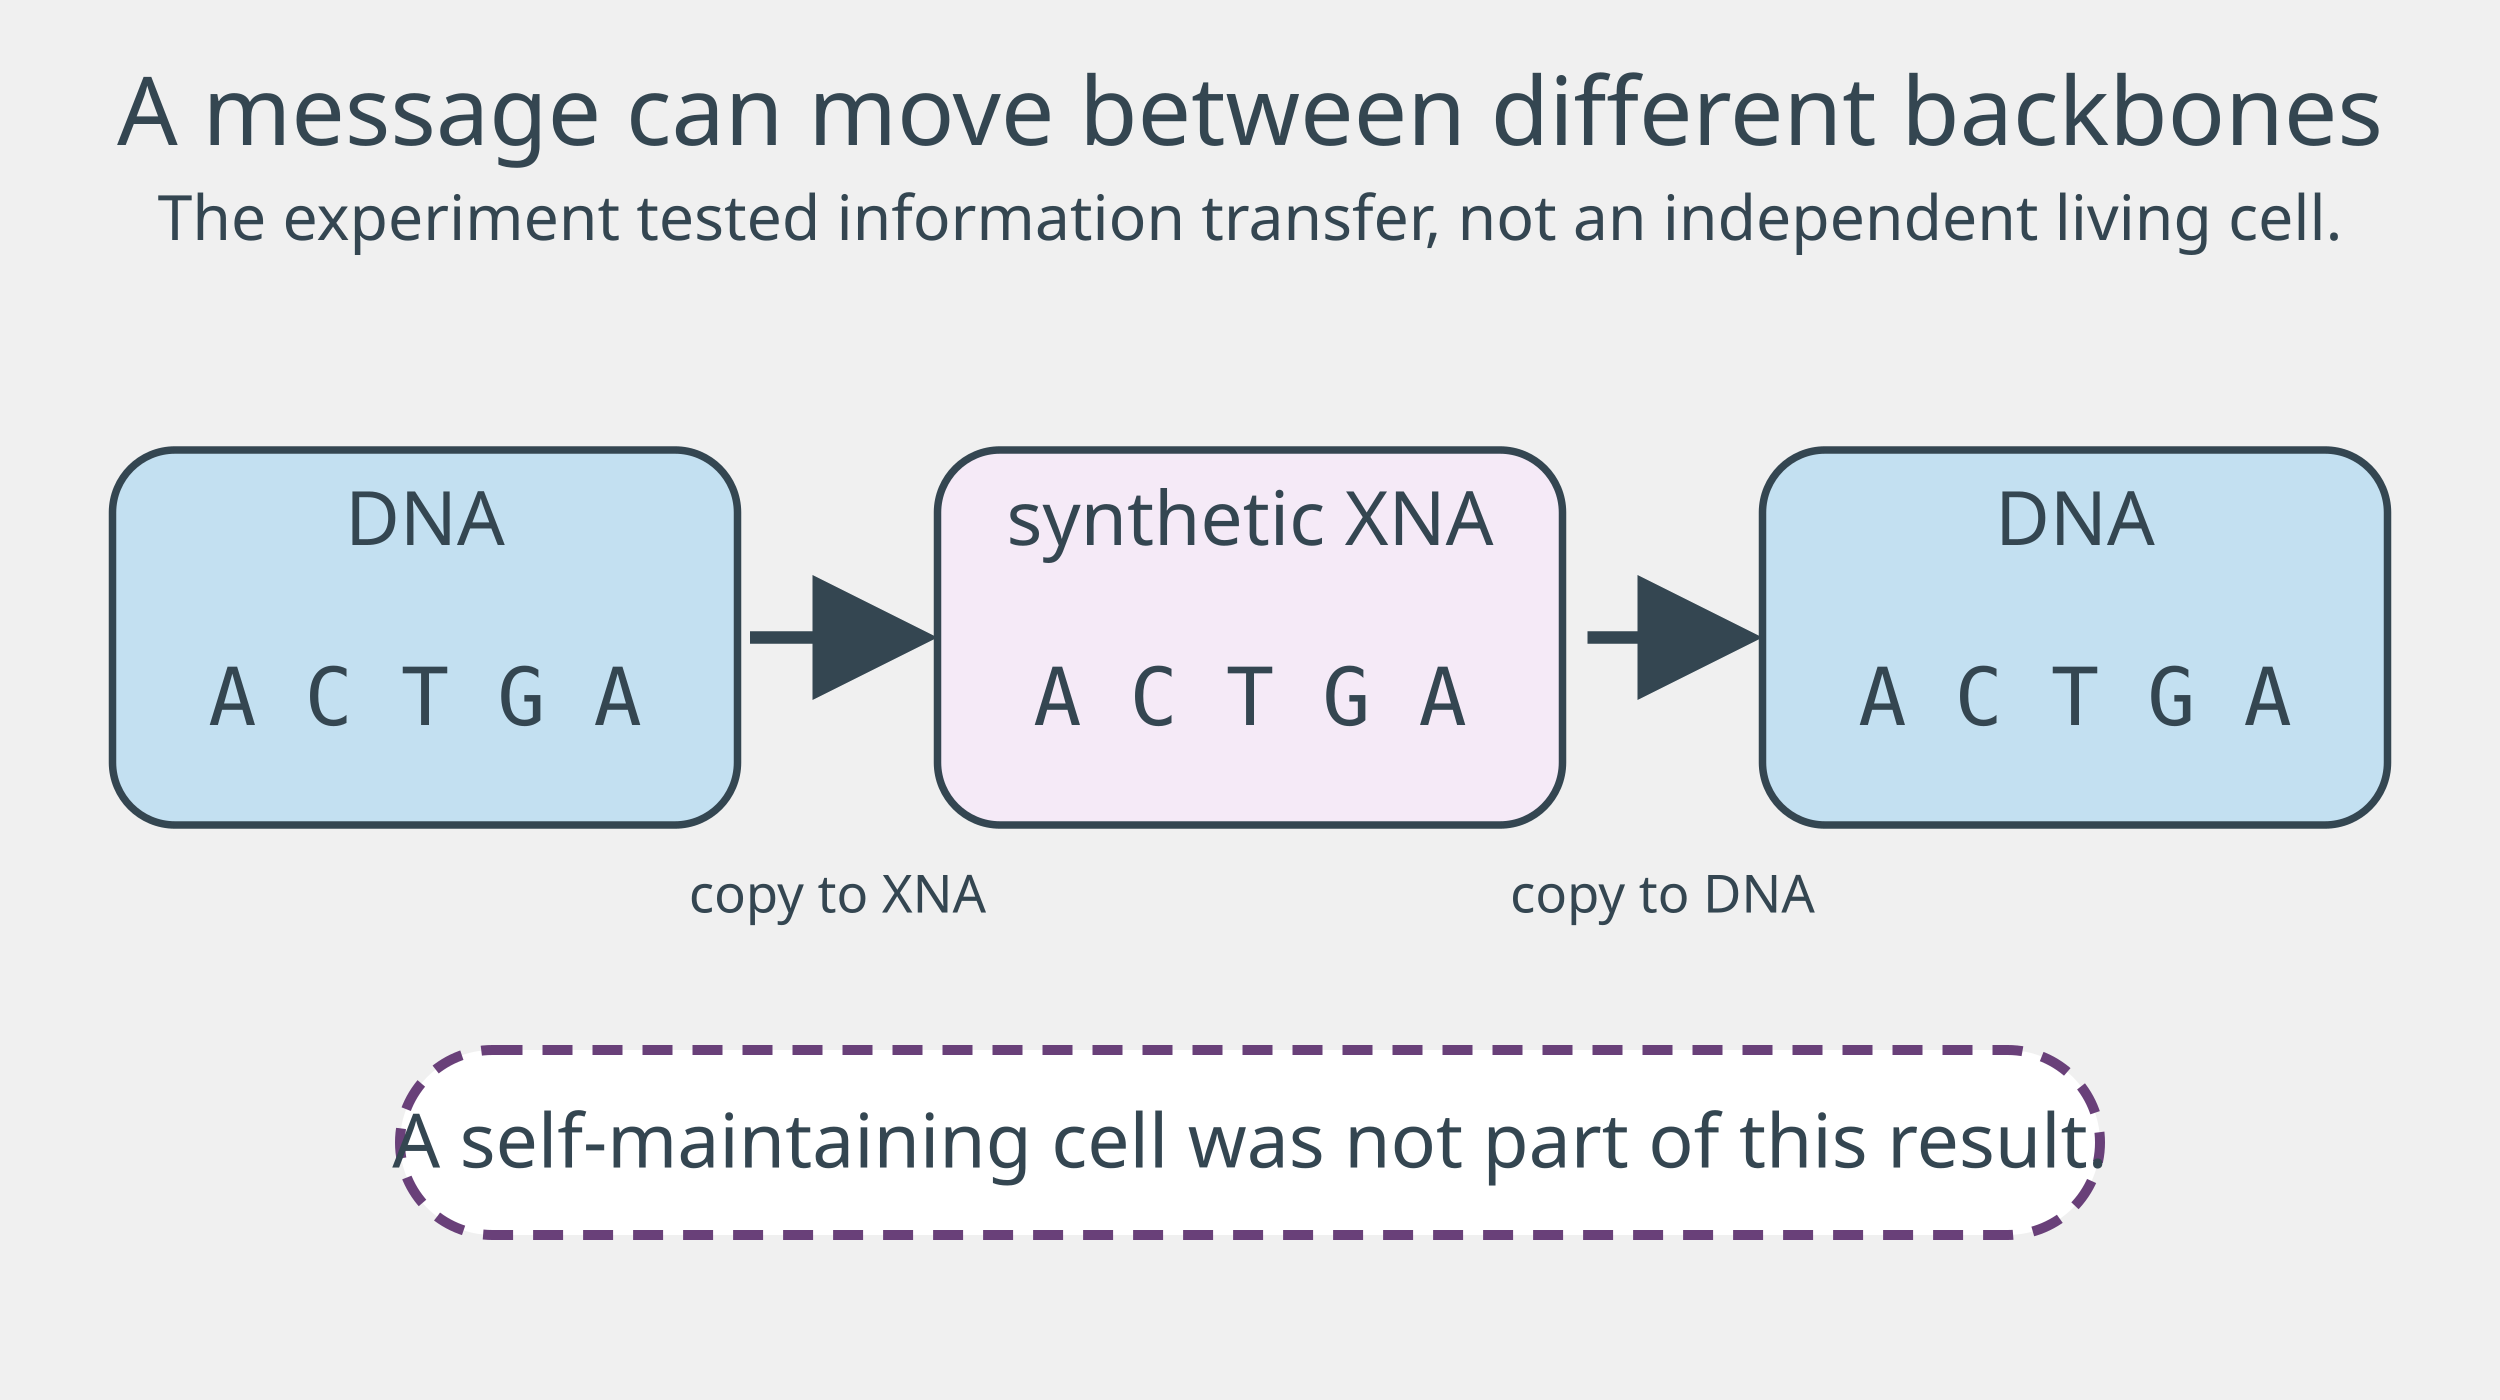
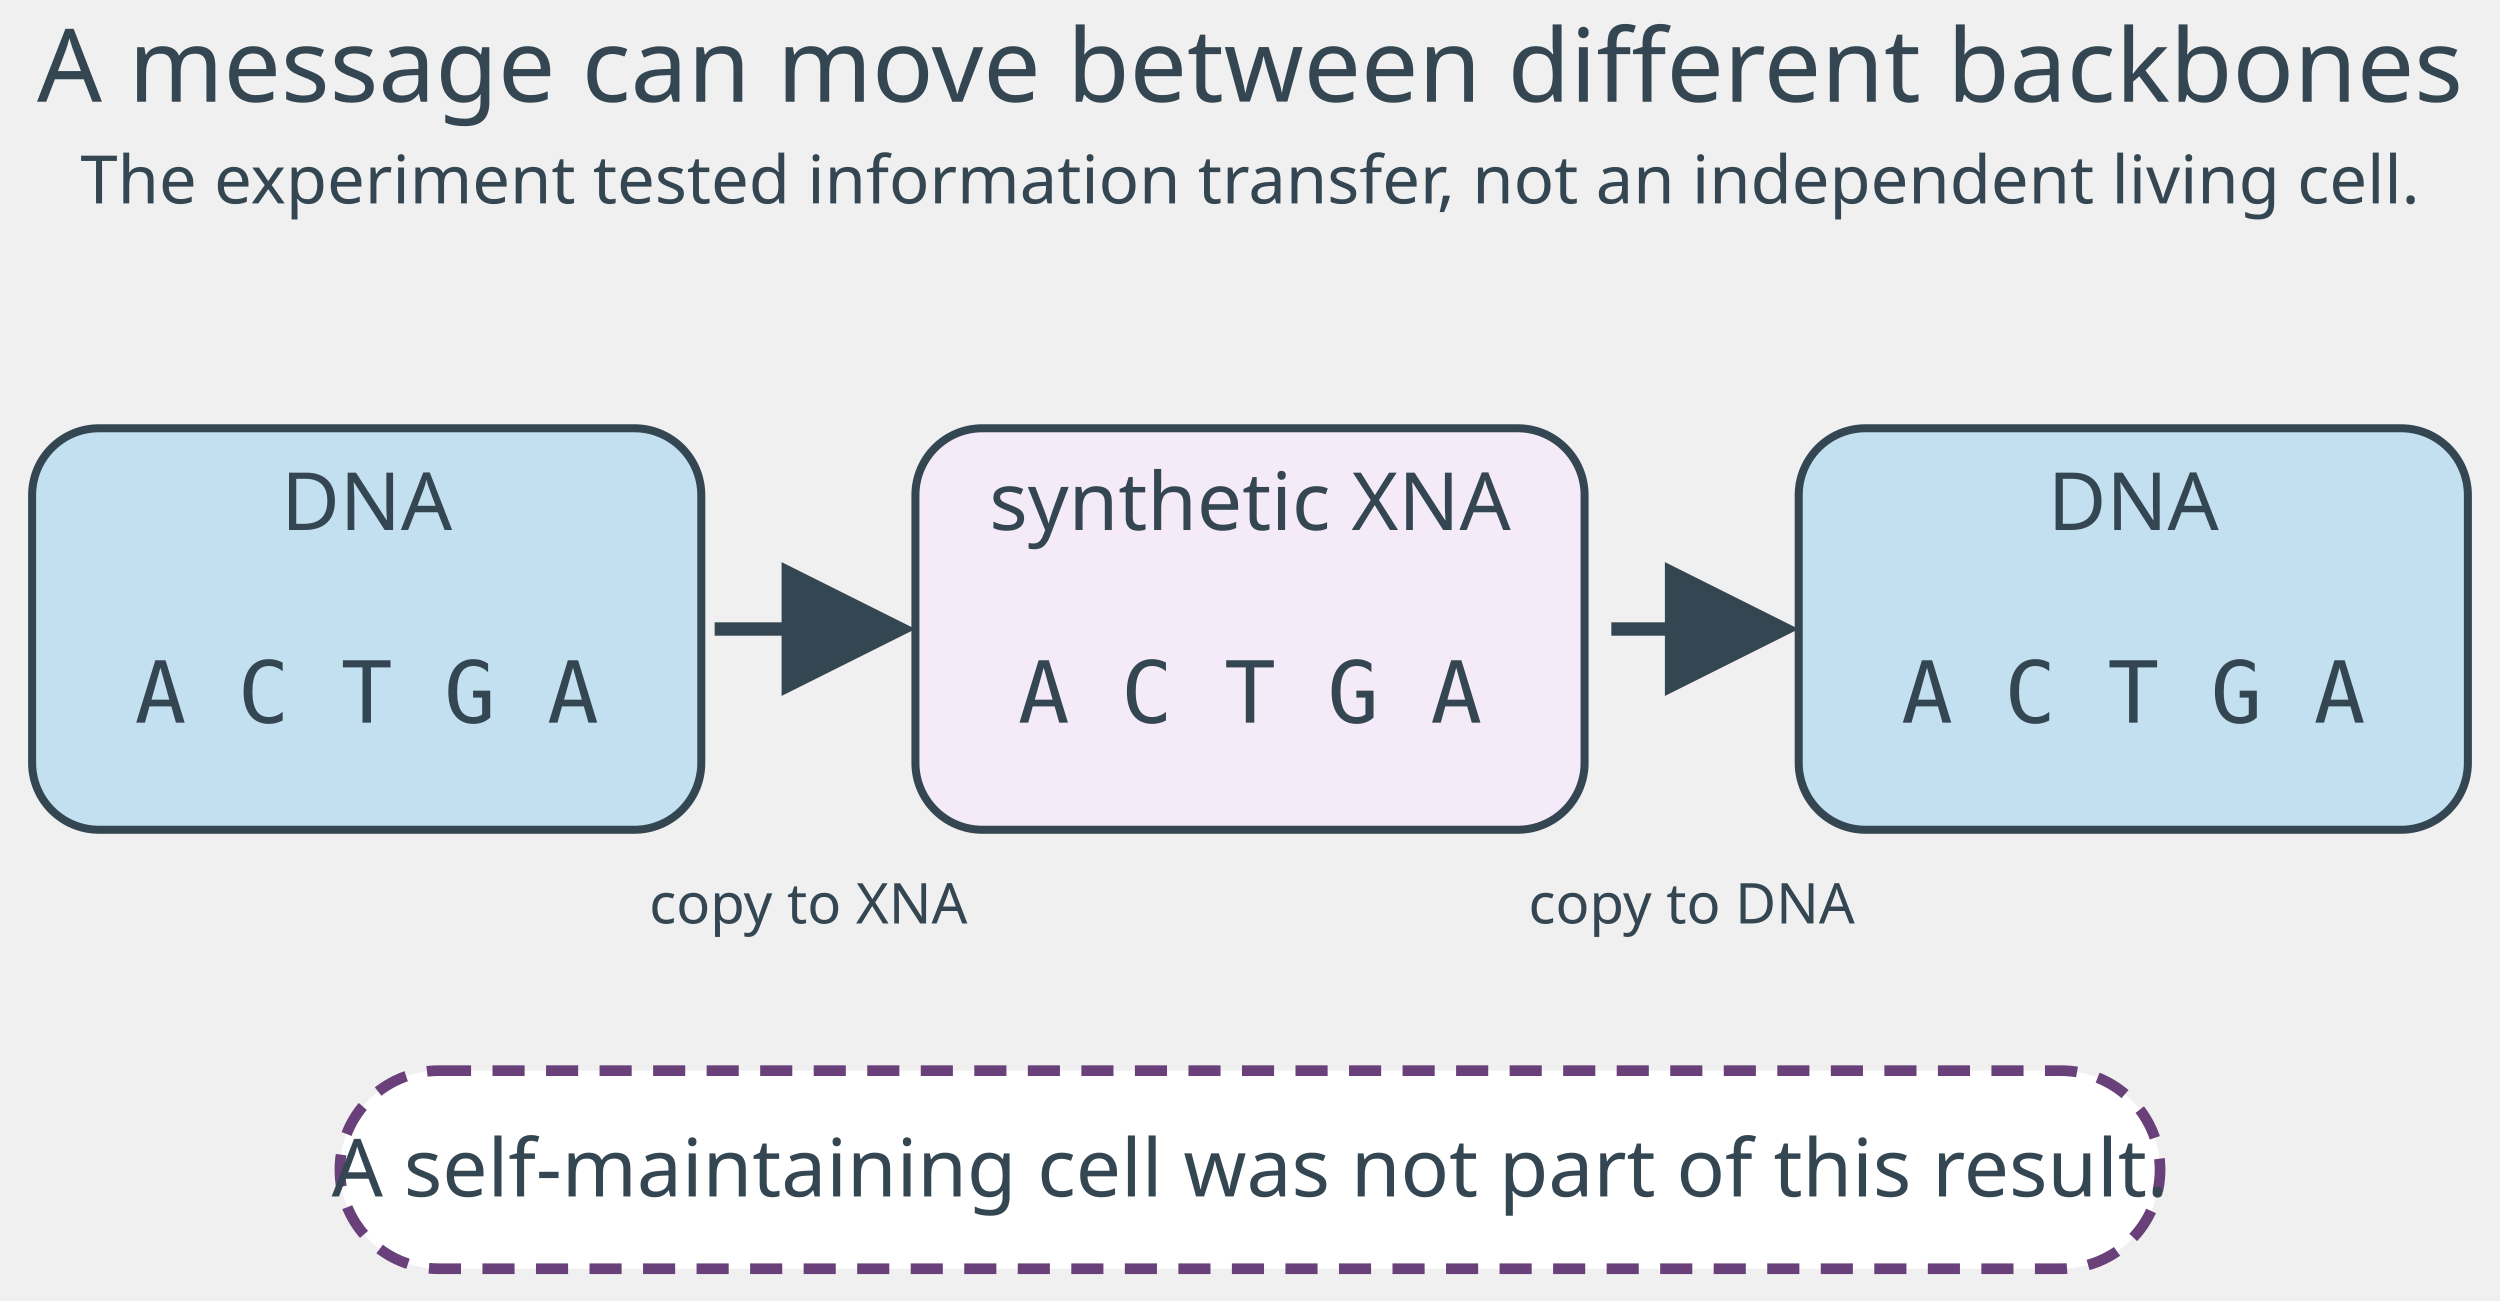
- <svg xmlns="http://www.w3.org/2000/svg" width="1000" height="560" viewBox="0 0 1000 560" role="img" aria-labelledby="title desc">
+ <svg xmlns="http://www.w3.org/2000/svg" width="934" height="486" viewBox="33 20 934 486" role="img" aria-labelledby="title desc">
  <defs>
    <marker id="arrow" markerWidth="10" markerHeight="10" refX="8" refY="5" orient="auto">
      <path d="M0 0L10 5 0 10z" fill="#344651" />
    </marker>
  </defs>
  <g font-family="Atkinson Hyperlegible Next, sans-serif" fill="#344651" text-anchor="middle">
    <text x="500" y="58" font-size="38">A message can move between different backbones</text>
    <text x="500" y="96" font-size="25">The experiment tested information transfer, not an independent living cell.</text>
  </g>
  <g fill="#C3E0F1" stroke="#344651" stroke-width="3">
    <rect x="45" y="180" width="250" height="150" rx="25" />
    <rect x="705" y="180" width="250" height="150" rx="25" />
  </g>
  <rect x="375" y="180" width="250" height="150" rx="25" fill="#F5EAF7" stroke="#344651" stroke-width="3" />
  <g stroke="#344651" stroke-width="5" marker-end="url(#arrow)">
    <path d="M300 255h65" />
    <path d="M635 255h60" />
  </g>
  <g font-family="Atkinson Hyperlegible Next, sans-serif" fill="#344651" text-anchor="middle">
    <text x="170" y="218" font-size="30">DNA</text>
    <text x="500" y="218" font-size="30">synthetic XNA</text>
    <text x="830" y="218" font-size="30">DNA</text>
    <text x="335" y="365" font-size="21">copy to XNA</text>
    <text x="665" y="365" font-size="21">copy to DNA</text>
  </g>
  <g font-family="Atkinson Hyperlegible Mono, monospace" font-size="32" text-anchor="middle" fill="#344651">
    <text x="170" y="290">A C T G A</text>
    <text x="500" y="290">A C T G A</text>
    <text x="830" y="290">A C T G A</text>
  </g>
  <g font-family="Atkinson Hyperlegible Next, sans-serif" fill="#344651">
    <rect x="160" y="420" width="680" height="74" rx="37" fill="white" stroke="#694079" stroke-width="4" stroke-dasharray="12 8" />
    <text x="500" y="467" font-size="30" text-anchor="middle">A self-maintaining cell was not part of this result.</text>
  </g>
</svg>
